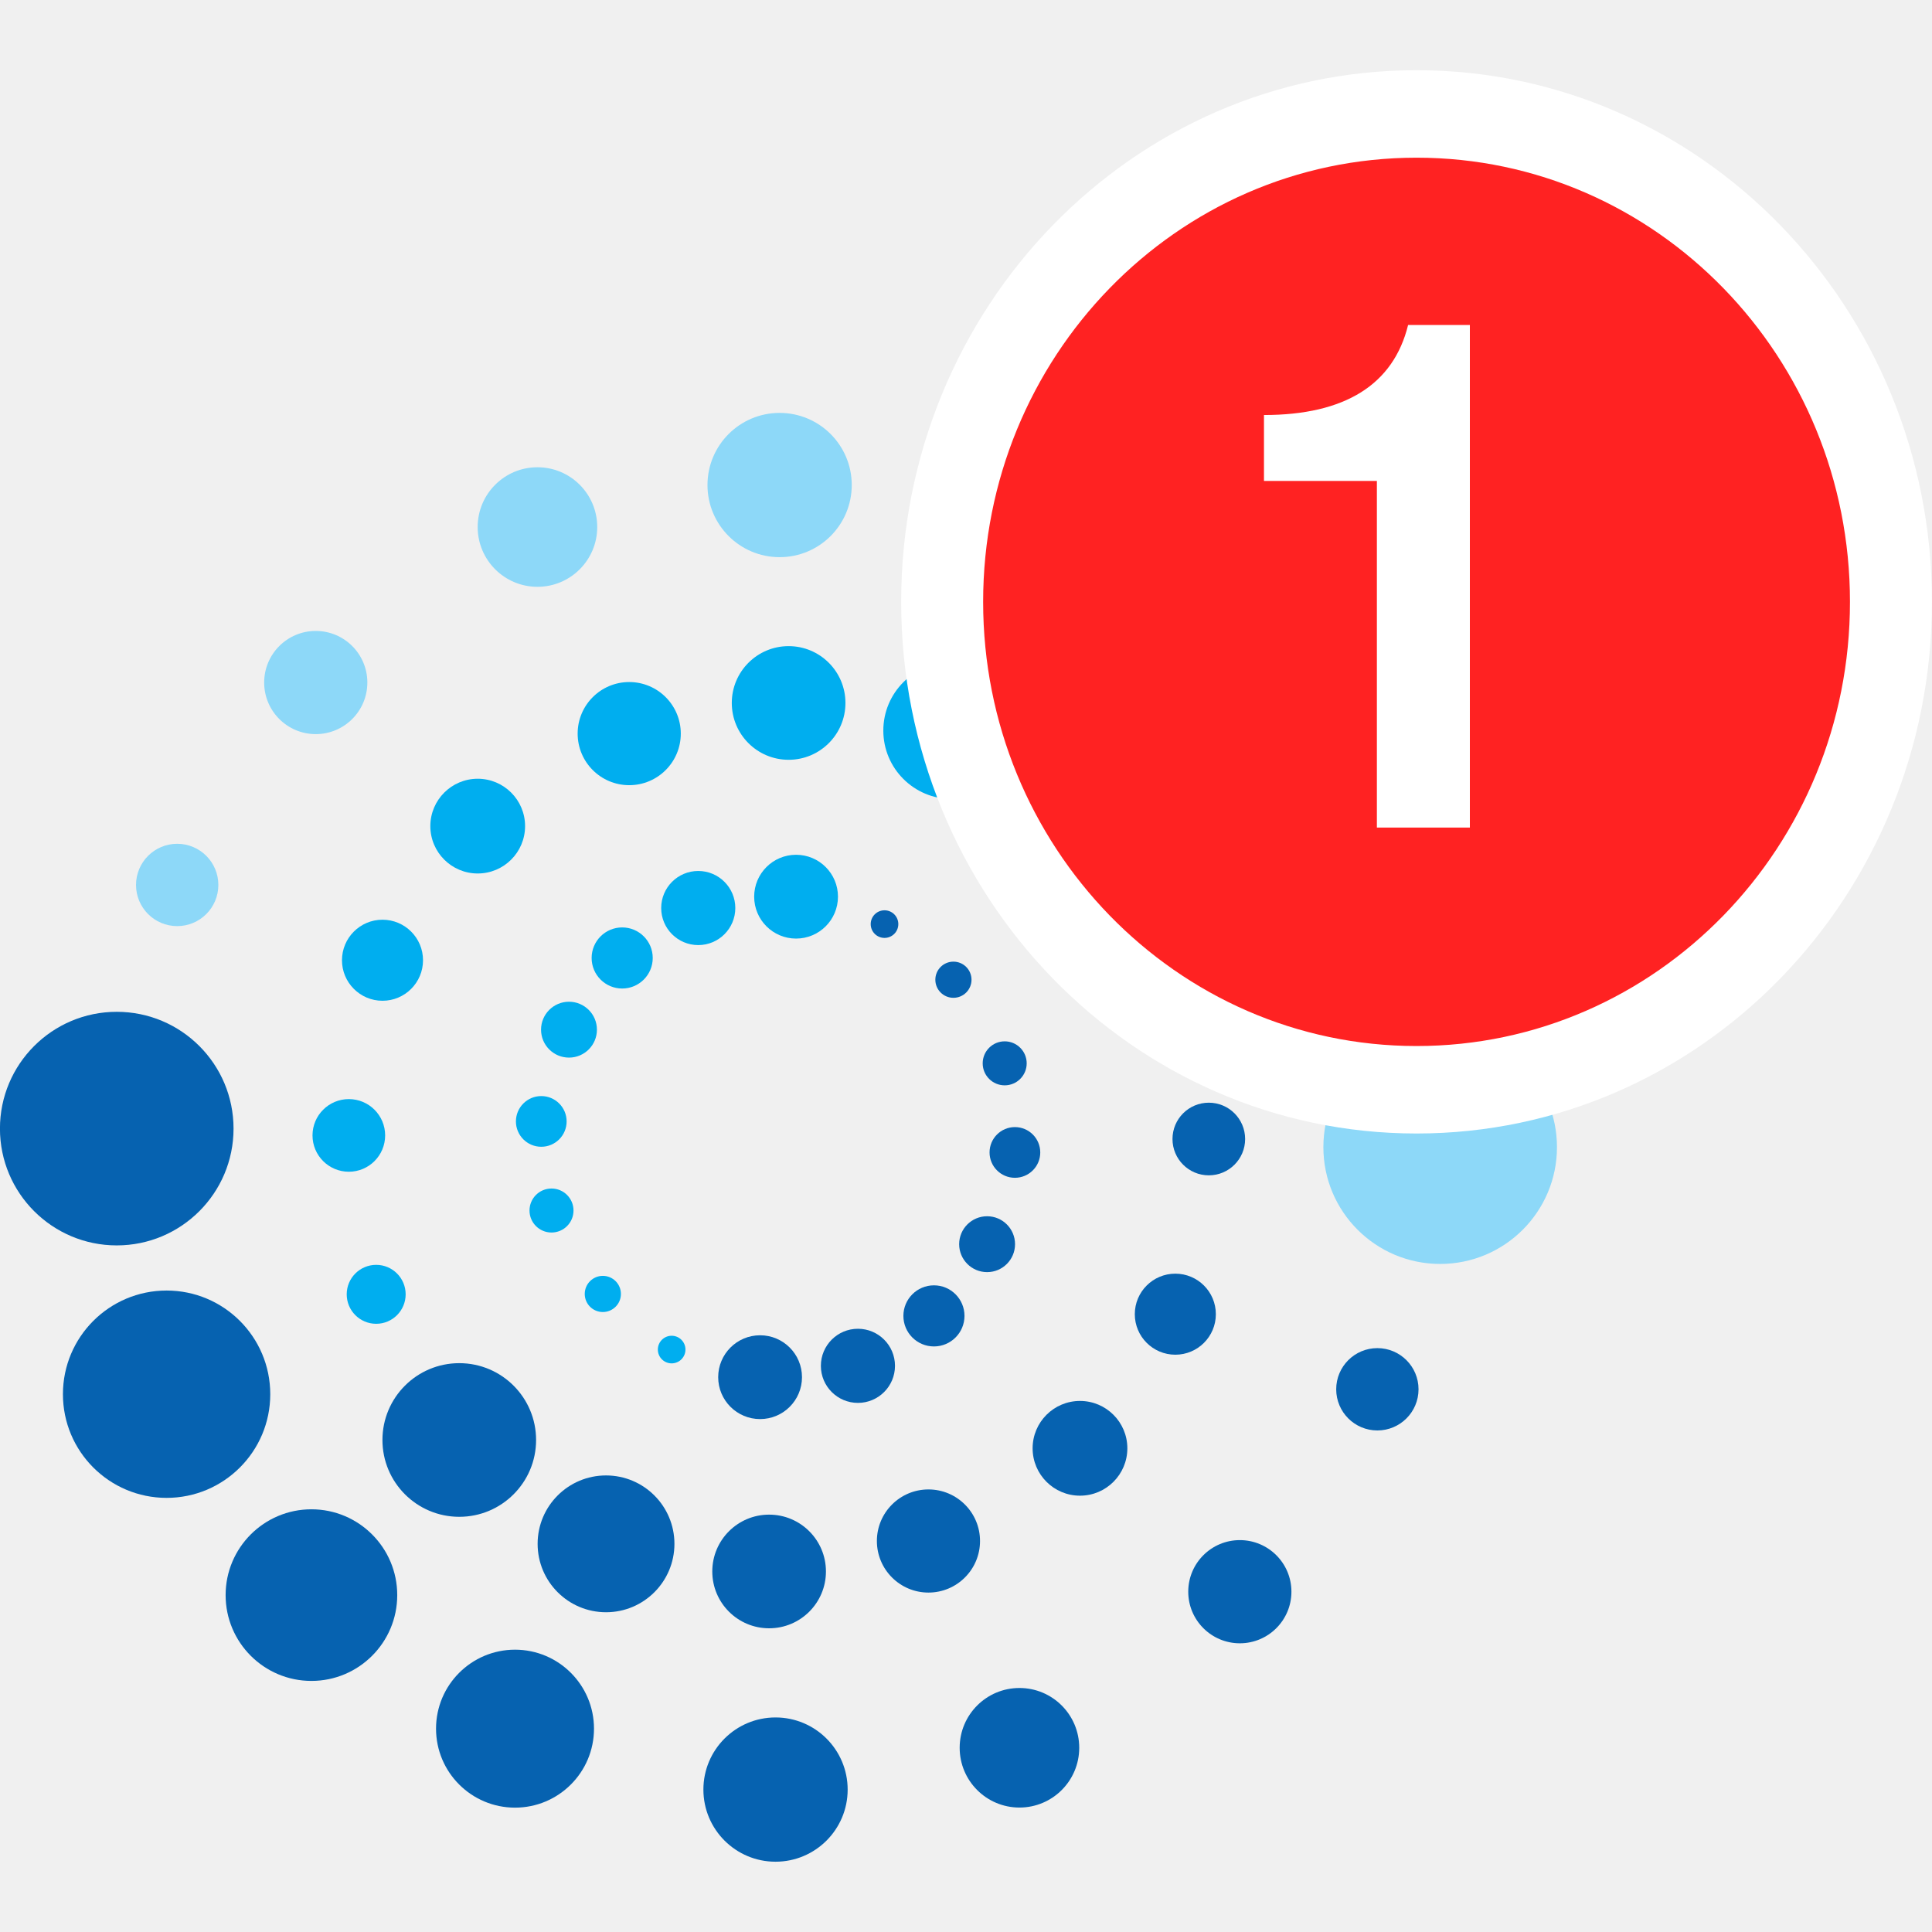
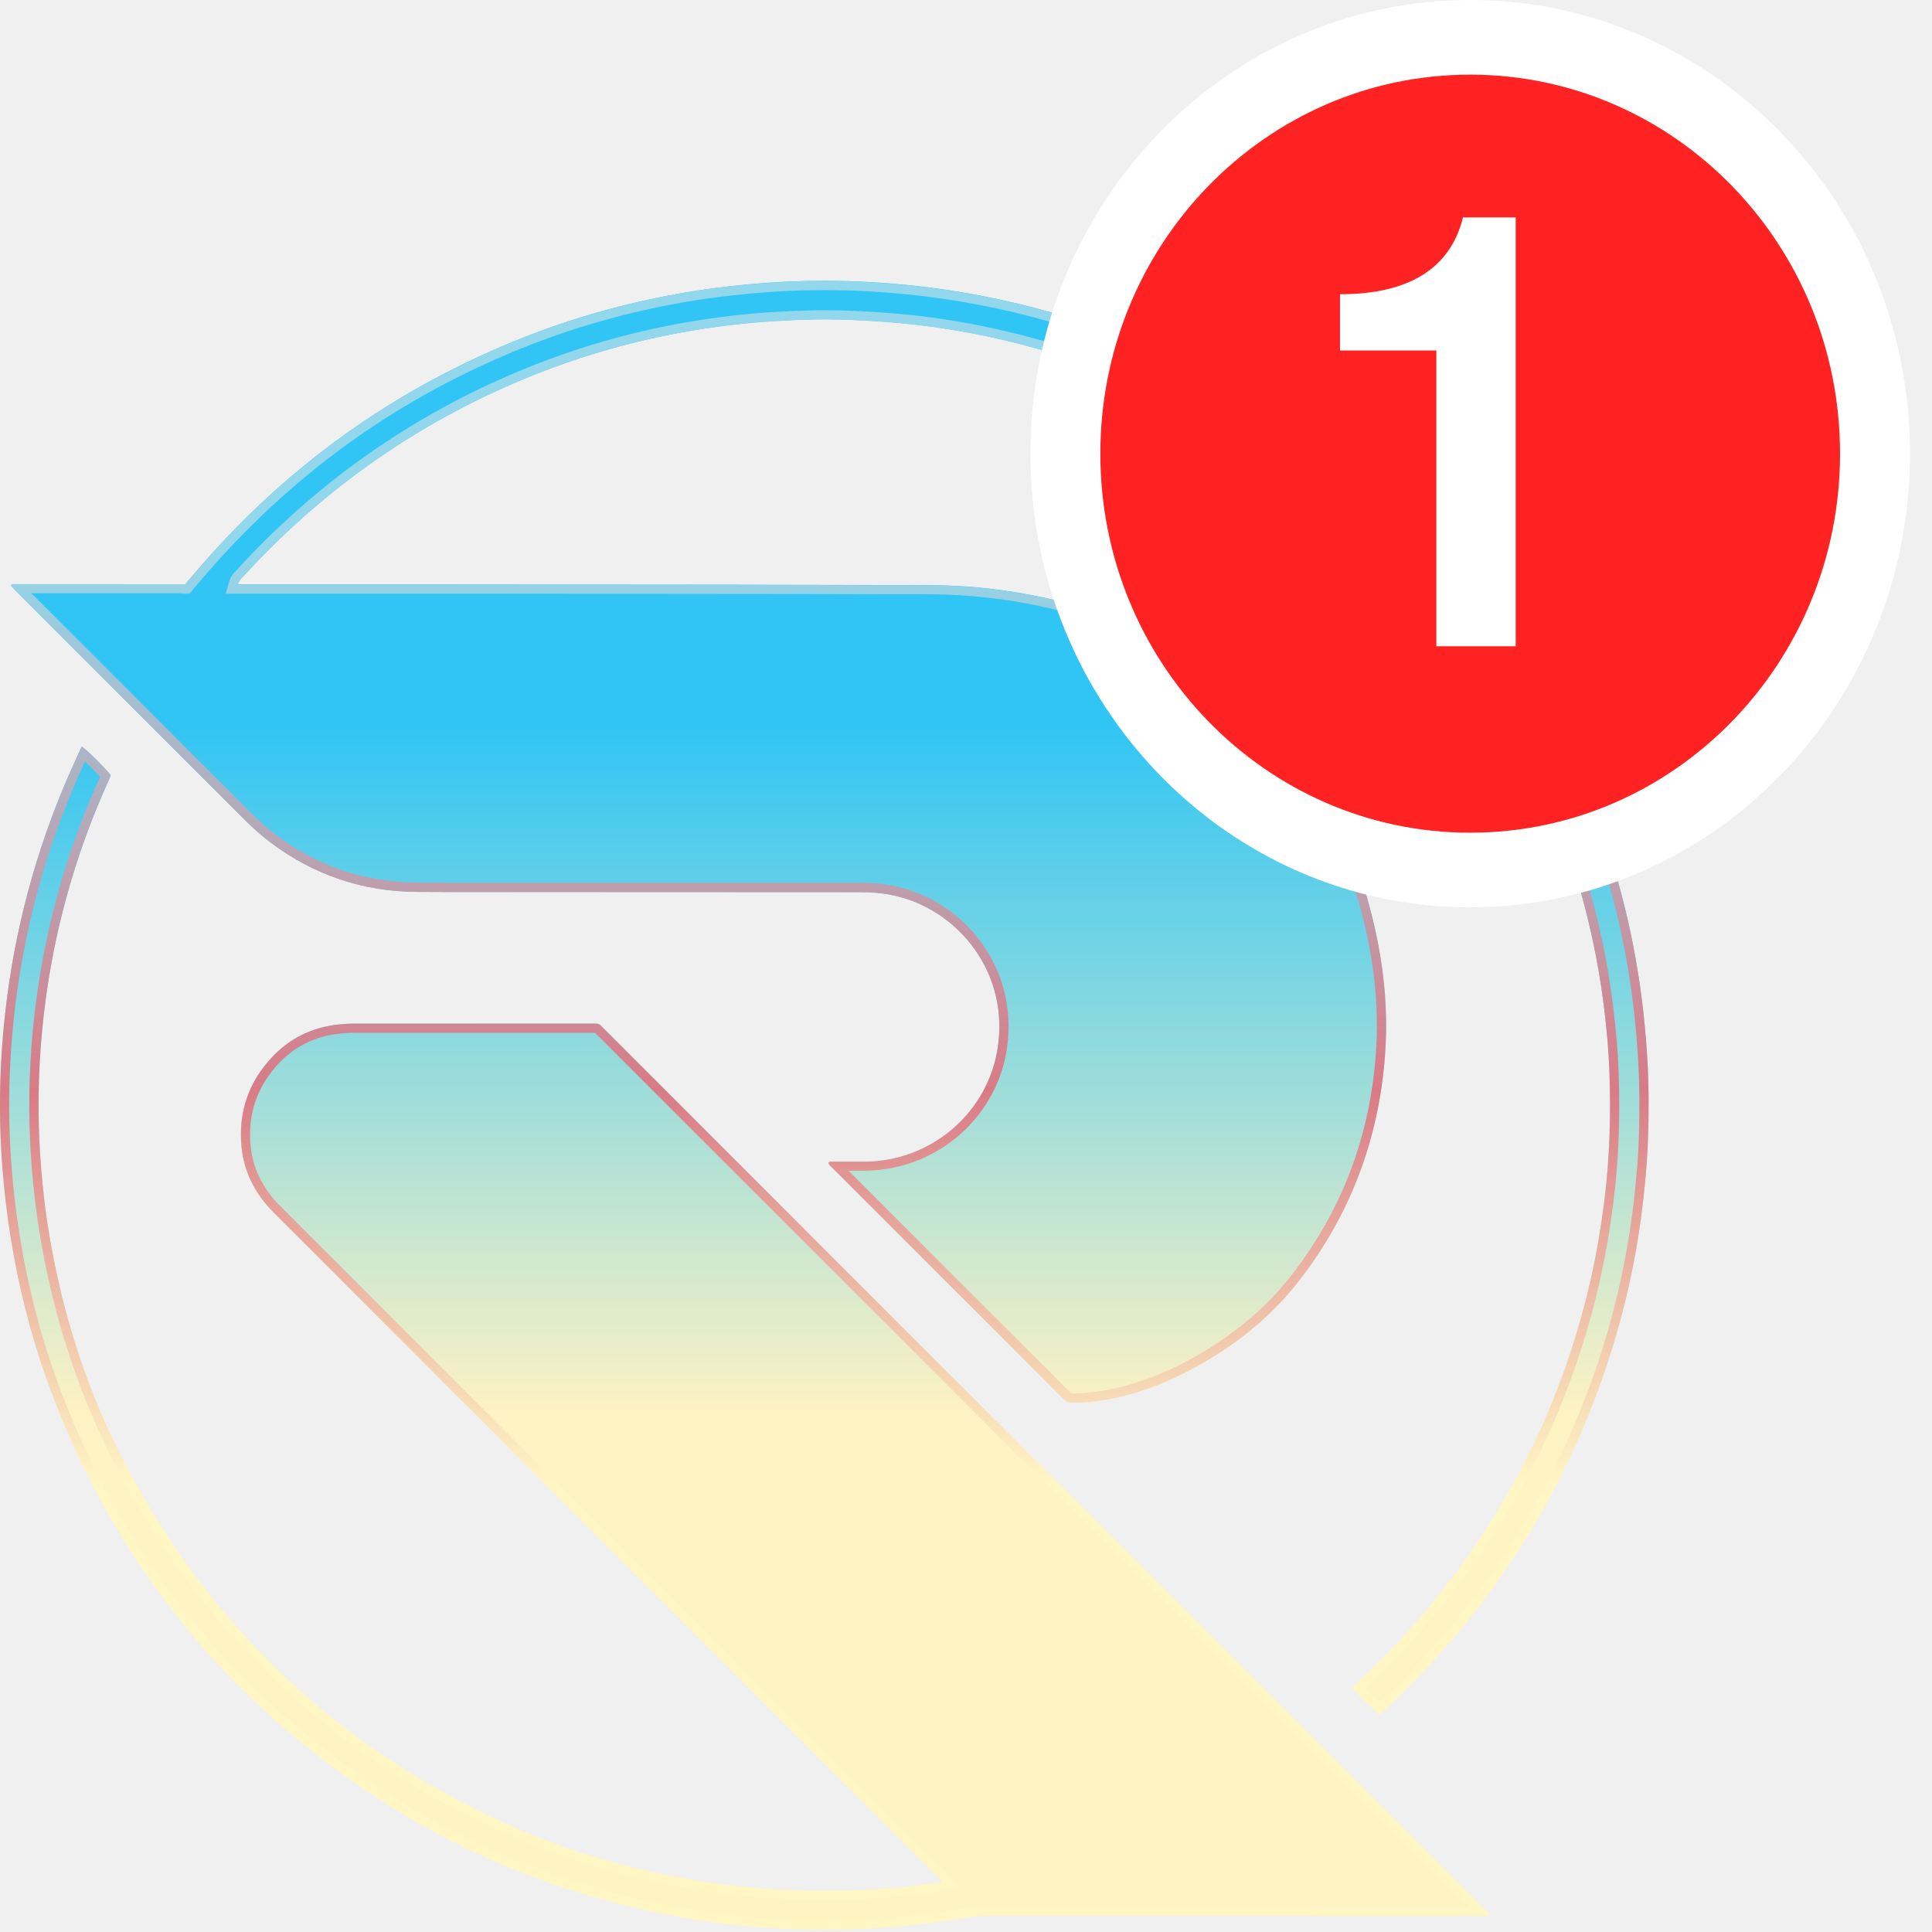
- <svg xmlns="http://www.w3.org/2000/svg" width="128mm" height="128mm" version="1.1" viewBox="0 0 128 128" xml:space="preserve">
-   <defs>
-     <style>.cls-1{fill:#0056C0;}.cls-2{fill:#fff;}</style>
-     <style>.cls-1{fill:#0056C0;}.cls-2{fill:#fff;}</style>
-     <style>.cls-1{fill:#0056C0;}.cls-2{fill:#fff;}</style>
-     <style>.cls-1{fill:#0056C0;}.cls-2{fill:#fff;}</style>
+ <svg xmlns="http://www.w3.org/2000/svg" width="150mm" height="150mm" viewBox="0 0 150 150" version="1.1" id="svg11253">
+   <defs id="defs11250">
+     <linearGradient x1="0" y1="0" x2="1" y2="0" gradientUnits="userSpaceOnUse" gradientTransform="matrix(0,-2503.816,-2503.816,0,2014.4,3266.308)" spreadMethod="pad" id="linearGradient464">
+       <stop style="stop-opacity:1;stop-color:#30c5f4" offset="0" id="stop454" />
+       <stop style="stop-opacity:1;stop-color:#30c5f4" offset="0.266" id="stop456" />
+       <stop style="stop-opacity:1;stop-color:#fff2c3" offset="0.691" id="stop458" />
+       <stop style="stop-opacity:1;stop-color:#fff2c3" offset="0.82" id="stop460" />
+       <stop style="stop-opacity:1;stop-color:#fff2c3" offset="1" id="stop462" />
+     </linearGradient>
+     <linearGradient x1="0" y1="0" x2="1" y2="0" gradientUnits="userSpaceOnUse" gradientTransform="matrix(0,128,-127.9917,0,-208.6557,-344.6128)" spreadMethod="pad" id="linearGradient490">
+       <stop style="stop-opacity:1;stop-color:#92d7eb" offset="0" id="stop480" />
+       <stop style="stop-opacity:1;stop-color:#92d7eb" offset="0.163" id="stop482" />
+       <stop style="stop-opacity:1;stop-color:#d97b86" offset="0.491" id="stop484" />
+       <stop style="stop-opacity:1;stop-color:#fff6c4" offset="0.732" id="stop486" />
+       <stop style="stop-opacity:1;stop-color:#fff6c4" offset="1" id="stop488" />
+     </linearGradient>
  </defs>
-   <g transform="translate(-254 -6.7345)">
-     <rect x="254" y="6.734" width="128" height="128" fill-opacity="0" stroke-linecap="round" stroke-linejoin="round" stroke-width="18.609" style="paint-order:markers stroke fill" />
-     <g transform="matrix(.42408 0 0 .42408 146.28 6.5574)">
-       <g transform="matrix(2.9554 0 0 2.9554 -99.509 -281.23)" stroke-linecap="round" stroke-linejoin="round">
-         <g transform="translate(66.837 20.499)" fill="#0662b0">
-           <circle cx="61.587" cy="148.5" r="5.48" stroke-width="4.438" style="paint-order:markers stroke fill" />
-           <circle cx="69.243" cy="159.12" r="4.536" stroke-width="3.673" style="paint-order:markers stroke fill" />
-           <circle cx="80.005" cy="166.18" r="4.175" stroke-width="3.381" style="paint-order:markers stroke fill" />
-           <circle cx="93.776" cy="169.4" r="3.813" stroke-width="3.088" style="paint-order:markers stroke fill" />
-           <circle cx="106.67" cy="167.19" r="3.16" stroke-width="2.559" style="paint-order:markers stroke fill" />
-           <circle cx="118.32" cy="158.94" r="2.727" stroke-width="2.208" style="paint-order:markers stroke fill" />
-           <circle cx="125.59" cy="148.24" r="2.176" stroke-width="1.762" style="paint-order:markers stroke fill" />
-           <circle cx="58.952" cy="134.46" r="6.174" stroke-width="5" style="paint-order:markers stroke fill" />
-         </g>
-         <g transform="translate(66.837 20.499)" fill="#0662b0">
-           <circle cx="106.43" cy="135.72" r="1.34" stroke-width="1.085" style="paint-order:markers stroke fill" />
-           <circle cx="92.96" cy="147.6" r="2.215" stroke-width="1.793" style="paint-order:markers stroke fill" />
-           <circle cx="98.132" cy="147" r="1.959" stroke-width="1.586" style="paint-order:markers stroke fill" />
-           <circle cx="102.15" cy="144.36" r="1.615" stroke-width="1.308" style="paint-order:markers stroke fill" />
-           <circle cx="104.96" cy="140.57" r="1.477" stroke-width="1.196" style="paint-order:markers stroke fill" />
-           <circle cx="105.89" cy="131.01" r="1.163" stroke-width=".941" style="paint-order:markers stroke fill" />
-           <circle cx="103.18" cy="126.59" r=".956" stroke-width=".774" style="paint-order:markers stroke fill" />
-           <circle cx="99.537" cy="123.65" r=".73" stroke-width=".591" style="paint-order:markers stroke fill" />
-         </g>
-         <g transform="translate(66.837 20.499)" fill="#00aeef">
-           <circle transform="scale(-1)" cx="-94.862" cy="-122.2" r="2.215" stroke-width="1.793" style="paint-order:markers stroke fill" />
-           <circle transform="scale(-1)" cx="-89.691" cy="-122.8" r="1.959" stroke-width="1.586" style="paint-order:markers stroke fill" />
-           <circle transform="scale(-1)" cx="-85.67" cy="-125.44" r="1.615" stroke-width="1.308" style="paint-order:markers stroke fill" />
-           <circle transform="scale(-1)" cx="-82.858" cy="-129.23" r="1.477" stroke-width="1.196" style="paint-order:markers stroke fill" />
-           <circle transform="scale(-1)" cx="-81.393" cy="-134.08" r="1.34" stroke-width="1.085" style="paint-order:markers stroke fill" />
-           <circle transform="scale(-1)" cx="-81.934" cy="-138.79" r="1.163" stroke-width=".941" style="paint-order:markers stroke fill" />
-           <circle transform="scale(-1)" cx="-84.647" cy="-143.2" r=".956" stroke-width=".774" style="paint-order:markers stroke fill" />
-           <circle transform="scale(-1)" cx="-88.285" cy="-146.14" r=".73" stroke-width=".591" style="paint-order:markers stroke fill" />
-         </g>
-         <g transform="translate(66.837 20.499)" fill="#0662b0">
-           <circle cx="77.058" cy="150.92" r="4.061" stroke-width="3.288" style="paint-order:markers stroke fill" />
-           <circle cx="84.816" cy="156.41" r="3.616" stroke-width="2.928" style="paint-order:markers stroke fill" />
-           <circle cx="93.437" cy="157.87" r="3.004" stroke-width="2.433" style="paint-order:markers stroke fill" />
-           <circle cx="101.86" cy="156.26" r="2.726" stroke-width="2.208" style="paint-order:markers stroke fill" />
-           <circle cx="109.87" cy="151.36" r="2.504" stroke-width="2.027" style="paint-order:markers stroke fill" />
-           <circle cx="114.91" cy="144.27" r="2.142" stroke-width="1.735" style="paint-order:markers stroke fill" />
-           <circle cx="116.68" cy="135.01" r="1.92" stroke-width="1.555" style="paint-order:markers stroke fill" />
-           <circle cx="115.24" cy="126.61" r="1.558" stroke-width="1.262" style="paint-order:markers stroke fill" />
-         </g>
-         <g transform="translate(66.837 20.499)" fill="#00aeef">
-           <circle transform="scale(-1)" cx="-110.85" cy="-118.92" r="4.061" stroke-width="3.288" style="paint-order:markers stroke fill" />
-           <circle transform="scale(-1)" cx="-103.09" cy="-113.42" r="3.616" stroke-width="2.928" style="paint-order:markers stroke fill" />
-           <circle transform="scale(-1)" cx="-94.468" cy="-111.96" r="3.004" stroke-width="2.433" style="paint-order:markers stroke fill" />
-           <circle transform="scale(-1)" cx="-86.042" cy="-113.58" r="2.726" stroke-width="2.208" style="paint-order:markers stroke fill" />
-           <circle transform="scale(-1)" cx="-78.033" cy="-118.47" r="2.504" stroke-width="2.027" style="paint-order:markers stroke fill" />
-           <circle transform="scale(-1)" cx="-73" cy="-125.56" r="2.142" stroke-width="1.735" style="paint-order:markers stroke fill" />
-           <circle transform="scale(-1)" cx="-71.22" cy="-134.82" r="1.92" stroke-width="1.555" style="paint-order:markers stroke fill" />
-           <circle transform="scale(-1)" cx="-72.666" cy="-143.22" r="1.558" stroke-width="1.262" style="paint-order:markers stroke fill" />
-         </g>
-         <g transform="translate(66.837 20.499)" fill="#8dd8f8">
-           <circle cx="126.31" cy="121.25" r="5.48" stroke-width="4.438" style="paint-order:markers stroke fill" />
-           <circle cx="118.61" cy="110.75" r="4.536" stroke-width="3.673" style="paint-order:markers stroke fill" />
-           <circle cx="107.76" cy="103.64" r="4.175" stroke-width="3.381" style="paint-order:markers stroke fill" />
-           <circle cx="93.992" cy="100.44" r="3.813" stroke-width="3.088" style="paint-order:markers stroke fill" />
-           <circle cx="81.191" cy="102.66" r="3.16" stroke-width="2.559" style="paint-order:markers stroke fill" />
-           <circle cx="69.472" cy="110.88" r="2.727" stroke-width="2.208" style="paint-order:markers stroke fill" />
-           <circle cx="62.147" cy="121.58" r="2.176" stroke-width="1.762" style="paint-order:markers stroke fill" />
-           <circle cx="128.91" cy="135.44" r="6.174" stroke-width="5" style="paint-order:markers stroke fill" />
-         </g>
+   <g id="layer1" transform="translate(272.6547,366.4129)">
+     <g id="g450" style="display:inline" transform="matrix(0.05111865,0,0,-0.05112196,-311.6291,-177.6328)">
+       <g id="g452">
+         <path d="m 1900.276,3261.03 c -35.93,-3.365 -71.68,-7.91 -107.172,-14.276 v 0 c -79.142,-14.197 -156.313,-35.582 -231.223,-64.893 v 0 c -200.893,-78.605 -370.396,-200.906 -509.145,-365.978 v 0 c -2.828,-3.365 -5.71,-6.686 -8.925,-10.447 v 0 c -4.404,0 -8.791,0 -13.18,0 v 0 c -46.751,0.029 -93.503,0.06 -140.254,0.091 v 0 c -34.236,0.022 -68.471,0.066 -102.706,0.033 v 0 c -0.492,-10e-4 -0.992,0.021 -1.501,0.042 v 0 c -2.32,0.096 -4.812,0.192 -7.444,-1.769 v 0 c 2.885,-3.117 5.243,-5.842 7.785,-8.384 v 0 c 116.344,-116.366 232.704,-232.716 349.062,-349.069 v 0 c 11.991,-11.991 24.674,-23.198 38.244,-33.372 v 0 c 65.454,-49.078 139.196,-74.023 220.907,-74.706 v 0 c 44.731,-0.375 89.466,-0.314 134.201,-0.253 v 0 c 19.688,0.027 39.375,0.055 59.063,0.044 v 0 c 160.869,-0.082 321.738,-0.189 482.608,-0.202 v 0 c 15.145,0 30.111,-1.209 44.982,-4.108 v 0 c 101.857,-19.85 182.806,-119.833 161.198,-238.327 v 0 c -17.516,-96.065 -102.492,-166.274 -200.406,-166.837 v 0 c -8.976,-0.052 -17.953,-0.039 -26.929,-0.025 v 0 c -7.59,0.012 -15.179,0.024 -22.767,0 v 0 c -0.376,-10e-4 -0.765,0.023 -1.158,0.048 v 0 c -1.743,0.108 -3.599,0.217 -5.071,-1.942 v 0 c 1.683,-4.014 5.351,-6.6 8.377,-9.628 v 0 c 115.019,-115.088 230.073,-230.142 345.123,-345.199 v 0 c 1.04,-1.042 2.18,-2.004 3.099,-3.144 v 0 c 3.743,-4.635 8.378,-6.214 14.453,-6.175 v 0 c 22.932,0.144 45.503,2.943 67.833,7.936 v 0 c 41.238,9.221 80.001,24.933 117.013,45.091 v 0 c 61.481,33.486 115.445,76.147 158.637,131.623 v 0 c 78.434,100.74 121.42,215.233 130.974,342.263 v 0 c 3.738,49.7 1.344,99.347 -6.657,148.598 v 0 c -10.014,61.649 -27.169,121.266 -52.326,178.48 v 0 c -54.738,124.486 -139.749,222.346 -257.482,291.016 v 0 c -94.494,55.114 -197.284,83.556 -305.689,93.389 v 0 c -28.993,2.63 -58.061,3.159 -87.146,3.224 v 0 c -95.343,0.211 -190.686,0.461 -286.03,0.559 v 0 c -244.433,0.253 -488.867,0.431 -733.3,0.638 v 0 c -4.02,0 -8.039,0 -13.528,0 v 0 c 1.79,6.397 5.408,9.117 8.273,12.252 v 0 c 115.916,126.799 252.519,224.723 410.223,292.929 v 0 c 107.426,46.461 219.387,76.134 335.74,89.327 v 0 c 39.91,4.524 79.926,6.901 120.039,7.801 v 0 c 34.613,0.777 69.166,-0.969 103.707,-3.288 v 0 c 35.28,-2.368 70.354,-6.468 105.22,-12.15 v 0 c 72.056,-11.744 142.455,-29.983 211.217,-54.619 v 0 c 318.161,-113.987 576.652,-362.53 703.034,-676.147 v 0 c 39.126,-97.091 65.167,-197.531 77.753,-301.488 v 0 c 3.807,-31.446 6.691,-62.966 7.844,-94.583 v 0 c 2.404,-65.93 0.451,-131.718 -7.868,-197.266 v 0 c -4.914,-38.715 -11.334,-77.131 -19.871,-115.209 v 0 c -36.167,-161.326 -103.233,-308.631 -200.599,-442.17 v 0 c -46.119,-63.254 -97.994,-121.398 -155.679,-174.345 v 0 c -2.316,-2.125 -5.482,-3.759 -5.906,-7.297 v 0 c 10.498,-12.154 33.638,-34.78 40.874,-39.827 v 0 c 2.601,2.228 5.48,4.45 8.079,6.958 v 0 c 13.245,12.78 26.685,25.37 39.575,38.498 v 0 c 150.248,153.035 255.2,332.54 314.077,538.813 v 0 c 18.206,63.783 30.841,128.71 38.451,194.64 v 0 c 3.971,34.396 6.828,68.874 7.771,103.447 v 0 c 1.004,36.786 0.971,73.587 -1.159,110.388 v 0 c -2.469,42.655 -6.799,85.062 -13.327,127.279 v 0 c -9.35,60.46 -23.087,119.895 -41.451,178.231 v 0 c -62.66,199.051 -168.245,372.048 -316.773,518.532 v 0 c -218.677,215.669 -503.866,341.194 -808.544,358.248 v 0 c -23.516,1.316 -47.035,1.983 -70.553,1.983 v 0 c -37.907,0 -75.808,-1.734 -113.667,-5.278 M 876.465,2536.88 C 823.531,2421.317 788.819,2300.565 772.723,2174.431 v 0 c -5.457,-42.764 -8.757,-85.673 -9.898,-128.721 v 0 c -1.336,-50.444 0.582,-100.809 5.436,-151.072 v 0 c 3.61,-37.381 8.789,-74.505 15.614,-111.428 v 0 c 13.341,-72.169 32.746,-142.668 59.064,-211.154 v 0 c 97.018,-252.457 258.278,-453.761 483.295,-603.604 v 0 c 125.629,-83.658 262.569,-141.541 409.792,-175.012 v 0 c 42.001,-9.549 84.375,-16.811 127.135,-22.04 v 0 c 31.439,-3.844 62.964,-6.792 94.578,-7.836 v 0 c 55.195,-1.823 110.385,-1.711 165.484,3.43 v 0 c 34.454,3.214 68.764,7.275 102.855,13.194 v 0 c 10.508,1.825 21.011,3.081 31.778,3.075 v 0 c 250.682,-0.148 501.363,-0.115 752.045,-0.113 v 0 c 3.313,0 6.629,-0.063 9.937,0.073 v 0 c 0.201,0.008 0.412,0.004 0.626,0 v 0 c 1.211,-0.02 2.568,-0.04 3.36,2.07 v 0 c -1.61,4.235 -5.686,6.948 -8.955,10.218 v 0 c -444.025,444.088 -888.084,888.145 -1332.142,1332.203 v 0 c -2.081,2.081 -4.317,4.032 -6.226,6.262 v 0 c -2.888,3.374 -6.435,4.688 -10.777,4.288 v 0 c -1.46,-0.133 -2.944,-0.014 -4.416,-0.014 v 0 c -22.998,0 -45.996,0 -68.994,0 v 0 c -97.741,0 -195.483,0.01 -293.224,-0.076 v 0 c -8.435,-0.01 -16.917,-0.639 -25.297,-1.648 v 0 c -37.943,-4.57 -70.508,-20.523 -96.914,-48.061 v 0 c -37.087,-38.68 -52.843,-85.266 -47.458,-138.4 v 0 c 3.637,-35.892 19.008,-66.963 43.569,-93.399 v 0 c 5.008,-5.39 10.283,-10.535 15.488,-15.742 v 0 c 330.566,-330.574 661.137,-661.145 991.707,-991.716 v 0 c 2.863,-2.863 5.763,-5.692 8.558,-8.62 v 0 c 1.228,-1.286 2.238,-2.781 4.483,-5.615 v 0 c -3.447,-0.936 -5.104,-1.57 -6.818,-1.823 v 0 c -35.698,-5.27 -71.585,-8.974 -107.605,-10.642 v 0 c -65.158,-3.016 -130.235,-1.884 -195.146,5.526 v 0 c -34.014,3.883 -67.81,8.932 -101.407,15.494 v 0 c -85.922,16.783 -169.094,42.512 -248.901,78.4 v 0 c -252.174,113.399 -443.834,292.121 -574.608,535.688 v 0 c -52.169,97.168 -88.923,200.17 -111.655,308.145 v 0 c -8.95,42.517 -15.634,85.353 -19.958,128.595 v 0 c -3.006,30.051 -4.996,60.154 -5.734,90.322 v 0 c -1.552,63.396 1.888,126.533 10.368,189.406 v 0 c 5.265,39.041 12.329,77.728 21.397,116.053 v 0 c 17.669,74.677 42.319,146.969 74.107,216.823 v 0 c 1.331,2.926 2.309,6.011 3.305,8.635 v 0 c -11.712,14.155 -36.832,38.858 -44.082,43.229 v 0 c -3.359,-7.357 -6.684,-14.654 -10.024,-21.945" style="display:inline;fill:url(#linearGradient464);stroke:none" id="path466" />
      </g>
-       <g transform="matrix(.38915 0 0 .41528 165.14 13.028)">
-         <ellipse cx="797.05" cy="196.05" rx="190.45" ry="183.55" fill="#f22" stroke="#fff" stroke-linecap="round" stroke-linejoin="round" stroke-miterlimit="4.2" stroke-width="32.908" style="paint-order:markers fill stroke" />
-         <text x="717.656" y="280.964" fill="#000000" font-family="Helvetica" font-size="266.67px" font-weight="bold" letter-spacing="0px" word-spacing="0px" style="font-feature-settings:normal;font-variant-caps:normal;font-variant-ligatures:normal;font-variant-numeric:normal;line-height:1.25" xml:space="preserve">
-           <tspan x="717.656" y="280.964" fill="#ffffff" font-family="Helvetica" font-size="266.67px" font-weight="bold" style="font-feature-settings:normal;font-variant-caps:normal;font-variant-ligatures:normal;font-variant-numeric:normal">1</tspan>
+     </g>
+     <path d="m -214.49,-344.343 c -1.837,0.172 -3.664,0.405 -5.478,0.73 v 0 c -4.046,0.726 -7.99,1.819 -11.82,3.318 v 0 c -10.269,4.018 -18.934,10.27 -26.027,18.709 v 0 c -0.145,0.172 -0.292,0.342 -0.456,0.534 v 0 c -0.143,0 -0.286,0 -0.429,0 v 0 c -0.082,0 -0.163,0 -0.245,0 v 0 c -2.39,0 -4.78,0 -7.17,0 v 0 c -1.303,0 -2.607,0 -3.91,0 v 0 c -0.447,0 -0.893,0 -1.34,0 v 0 h -8.7e-4 c -0.05,0 -0.101,0 -0.154,0 v 0 c -0.096,0 -0.197,0.01 -0.302,0.09 v 0 c 0.147,0.16 0.268,0.299 0.398,0.429 v 0 c 5.947,5.949 11.896,11.897 17.844,17.845 v 0 c 0.613,0.613 1.261,1.186 1.955,1.706 v 0 c 3.346,2.509 7.116,3.784 11.292,3.819 v 0 c 1.429,0.01 2.858,0.01 4.287,0.01 v 0 c 1.715,0 3.431,0 5.146,0 v 0 c 0.149,0 0.298,0 0.446,0 v 0 c 8.223,0 16.447,0.01 24.67,0.01 v 0 c 0.774,0 1.539,0.06 2.299,0.21 v 0 c 5.207,1.014 9.345,6.126 8.24,12.183 v 0 c -0.895,4.911 -5.239,8.5 -10.245,8.529 v 0 c -0.249,0 -0.497,0 -0.746,0 v 0 c -0.419,0 -0.839,0 -1.258,0 v 0 c -0.179,0 -0.358,0 -0.536,0 v 0 h -0.001 c -0.037,0 -0.077,0 -0.117,0 v 0 c -0.071,0 -0.141,0.02 -0.2,0.102 v 0 c 0.086,0.205 0.274,0.337 0.428,0.492 v 0 c 5.88,5.884 11.761,11.765 17.642,17.647 v 0 c 0.053,0.05 0.111,0.103 0.158,0.161 v 0 c 0.189,0.234 0.423,0.316 0.728,0.316 v 0 c 0.004,0 0.007,0 0.011,0 v 0 c 1.172,0 2.326,-0.151 3.468,-0.406 v 0 c 2.108,-0.471 4.09,-1.274 5.982,-2.305 v 0 c 3.143,-1.712 5.901,-3.893 8.109,-6.729 v 0 c 4.009,-5.15 6.207,-11.003 6.695,-17.497 v 0 c 0.191,-2.541 0.069,-5.079 -0.34,-7.597 v 0 c -0.512,-3.151 -1.389,-6.199 -2.675,-9.124 v 0 c -2.798,-6.364 -7.144,-11.367 -13.162,-14.877 v 0 c -4.83,-2.818 -10.085,-4.272 -15.626,-4.774 v 0 c -1.482,-0.135 -2.968,-0.162 -4.455,-0.165 v 0 c -4.874,-0.01 -9.748,-0.02 -14.621,-0.03 v 0 c -12.495,-0.01 -24.99,-0.02 -37.485,-0.03 v 0 c -0.073,0 -0.147,0 -0.224,0 v 0 c -0.138,0 -0.288,0 -0.468,0 v 0 c 0.091,-0.327 0.276,-0.466 0.423,-0.627 v 0 c 5.925,-6.482 12.908,-11.488 20.97,-14.975 v 0 c 5.491,-2.375 11.215,-3.892 17.163,-4.566 v 0 c 2.04,-0.232 4.086,-0.353 6.136,-0.399 v 0 c 0.291,0 0.582,-0.01 0.872,-0.01 v 0 c 1.478,0 2.954,0.08 4.429,0.178 v 0 c 1.803,0.121 3.596,0.33 5.379,0.621 v 0 c 3.683,0.6 7.282,1.532 10.797,2.792 v 0 c 16.264,5.827 29.478,18.533 35.938,34.566 v 0 c 2,4.963 3.331,10.098 3.975,15.412 v 0 c 0.195,1.608 0.342,3.219 0.401,4.836 v 0 c 0.123,3.37 0.023,6.733 -0.402,10.084 v 0 c -0.251,1.98 -0.579,3.943 -1.016,5.89 v 0 c -1.849,8.247 -5.277,15.778 -10.254,22.605 v 0 c -2.358,3.233 -5.009,6.206 -7.958,8.912 v 0 c -0.118,0.109 -0.28,0.193 -0.302,0.373 v 0 c 0.537,0.622 1.719,1.778 2.089,2.036 v 0 c 0.133,-0.113 0.28,-0.227 0.413,-0.355 v 0 c 0.677,-0.654 1.364,-1.297 2.023,-1.968 v 0 c 7.68,-7.824 13.045,-17 16.055,-27.545 v 0 c 0.931,-3.261 1.577,-6.58 1.966,-9.951 v 0 c 0.203,-1.758 0.349,-3.521 0.397,-5.288 v 0 c 0.051,-1.881 0.05,-3.762 -0.059,-5.644 v 0 c -0.126,-2.18 -0.348,-4.348 -0.681,-6.506 v 0 c -0.478,-3.091 -1.18,-6.13 -2.119,-9.112 v 0 c -3.203,-10.176 -8.601,-19.02 -16.193,-26.508 v 0 c -11.178,-11.026 -25.757,-17.443 -41.332,-18.315 v 0 c -1.202,-0.07 -2.404,-0.101 -3.607,-0.101 v 0 c -1.938,0 -3.875,0.09 -5.81,0.27 m -43.996,24.007 h 0.215 0.33 l 0.214,-0.251 c 0.053,-0.06 0.105,-0.122 0.155,-0.18 v 0 c 0.106,-0.123 0.206,-0.24 0.305,-0.359 v 0 c 3.498,-4.161 7.432,-7.826 11.692,-10.892 v 0 c 4.275,-3.076 9.001,-5.637 14.047,-7.611 v 0 c 3.705,-1.45 7.637,-2.553 11.685,-3.28 v 0 c 1.681,-0.301 3.454,-0.537 5.419,-0.721 v 0 c 1.89,-0.177 3.823,-0.267 5.744,-0.267 v 0 c 1.178,0 2.378,0.03 3.567,0.1 v 0 c 7.678,0.43 15.102,2.21 22.065,5.29 v 0 c 6.986,3.09 13.313,7.403 18.804,12.819 v 0 c 3.736,3.685 6.977,7.759 9.634,12.11 v 0 c 2.655,4.348 4.801,9.093 6.379,14.104 v 0 c 0.915,2.907 1.62,5.938 2.094,9.006 v 0 c 0.32,2.067 0.546,4.233 0.674,6.439 v 0 c 0.096,1.664 0.115,3.49 0.058,5.582 v 0 c -0.044,1.606 -0.172,3.316 -0.393,5.226 v 0 c -0.39,3.375 -1.043,6.684 -1.943,9.836 v 0 c -1.48,5.184 -3.568,10.106 -6.206,14.629 v 0 c -2.632,4.512 -5.886,8.755 -9.672,12.611 v 0 c -0.48,0.489 -0.986,0.974 -1.477,1.444 v 0 c -0.152,0.145 -0.305,0.291 -0.457,0.438 v 0 c -0.325,-0.299 -0.758,-0.723 -1.119,-1.101 v 0 c 2.895,-2.679 5.544,-5.657 7.876,-8.856 v 0 c 2.51,-3.442 4.654,-7.108 6.374,-10.895 v 0 c 1.725,-3.8 3.071,-7.829 4.001,-11.974 v 0 c 0.421,-1.878 0.757,-3.826 1.027,-5.956 v 0 c 0.407,-3.211 0.541,-6.547 0.407,-10.201 v 0 c -0.054,-1.487 -0.187,-3.088 -0.406,-4.895 v 0 c -0.645,-5.326 -1.998,-10.573 -4.021,-15.595 v 0 c -1.617,-4.012 -3.678,-7.874 -6.125,-11.479 v 0 c -2.418,-3.562 -5.222,-6.885 -8.335,-9.879 v 0 c -3.112,-2.993 -6.542,-5.666 -10.195,-7.943 v 0 c -3.697,-2.304 -7.635,-4.212 -11.705,-5.671 v 0 c -3.548,-1.271 -7.223,-2.222 -10.923,-2.825 v 0 c -1.822,-0.297 -3.655,-0.508 -5.446,-0.628 v 0 c -1.32,-0.09 -2.885,-0.18 -4.477,-0.18 v 0 c -0.301,0 -0.6,0 -0.888,0.01 v 0 c -2.218,0.05 -4.247,0.182 -6.201,0.403 v 0 c -3,0.341 -5.979,0.901 -8.856,1.665 v 0 c -2.886,0.768 -5.75,1.762 -8.51,2.956 v 0 c -4.05,1.752 -7.891,3.918 -11.418,6.439 v 0 c -3.511,2.51 -6.807,5.441 -9.796,8.71 v 0 c -0.018,0.02 -0.04,0.04 -0.063,0.07 v 0 c -0.158,0.161 -0.396,0.404 -0.521,0.851 v 0 l -0.254,0.908 h 0.944 0.265 0.203 0.223 c 3.526,0 7.053,0 10.579,0 v 0 c 8.818,0 17.937,0.01 26.906,0.02 v 0 c 3.906,0 7.878,0.01 11.718,0.02 v 0 h 2.902 c 1.388,0 2.881,0.03 4.392,0.162 v 0 c 2.801,0.254 5.472,0.756 7.94,1.492 v 0 c 2.615,0.78 5.102,1.853 7.391,3.188 v 0 c 2.908,1.696 5.469,3.79 7.612,6.223 v 0 c 2.114,2.401 3.883,5.201 5.255,8.324 v 0 c 1.231,2.799 2.114,5.811 2.624,8.951 v 0 c 0.404,2.49 0.516,4.989 0.333,7.428 v 0 c -0.239,3.18 -0.906,6.225 -1.982,9.051 v 0 c -1.087,2.855 -2.623,5.566 -4.564,8.06 v 0 c -1.038,1.333 -2.246,2.568 -3.593,3.672 v 0 c -1.276,1.046 -2.72,2.011 -4.294,2.868 v 0 c -1.969,1.072 -3.864,1.803 -5.795,2.235 v 0 c -1.122,0.251 -2.238,0.382 -3.315,0.389 v 0 h -0.007 c -0.131,0 -0.145,-0.02 -0.171,-0.05 v 0 c -0.062,-0.08 -0.126,-0.137 -0.172,-0.181 v 0 c -0.012,-0.01 -0.025,-0.02 -0.037,-0.04 v 0 l -2.176,-2.177 c -4.862,-4.863 -9.883,-9.884 -14.834,-14.838 v 0 c 0.182,0 0.364,0 0.547,0 v 0 c 0.286,0 0.525,0 0.75,0 v 0 c 2.59,-0.02 5.117,-0.938 7.117,-2.599 v 0 c 2.006,-1.666 3.365,-3.981 3.828,-6.517 v 0 c 0.554,-3.036 -0.113,-6.065 -1.876,-8.528 v 0 c -0.825,-1.153 -1.848,-2.131 -3.039,-2.905 v 0 c -1.202,-0.781 -2.511,-1.313 -3.892,-1.582 v 0 c -0.77,-0.15 -1.567,-0.223 -2.436,-0.223 v 0 c -6.544,0 -13.197,0 -19.631,0 v 0 h -5.039 -0.446 c -0.858,0 -1.73,0 -2.574,0 v 0 c -0.843,0 -1.715,0 -2.572,0 v 0 c -1.683,0 -3.043,0 -4.282,-0.02 v 0 c -2.003,-0.02 -3.932,-0.334 -5.735,-0.944 v 0 c -1.803,-0.609 -3.53,-1.529 -5.135,-2.732 v 0 c -0.633,-0.475 -1.265,-1.026 -1.878,-1.639 v 0 l -2.525,-2.525 c -4.872,-4.872 -9.743,-9.744 -14.614,-14.616 v 0 c 0.063,0 0.126,0 0.189,0 v 0 c 0.923,0 1.845,0 2.768,0 v 0 h 1.142 7.17 0.245 z m -8.34,13.013 c -2.706,5.908 -4.48,12.081 -5.303,18.529 v 0 c -0.279,2.186 -0.448,4.38 -0.506,6.58 v 0 c -0.068,2.579 0.03,5.154 0.278,7.724 v 0 c 0.185,1.911 0.449,3.808 0.798,5.696 v 0 c 0.682,3.689 1.674,7.293 3.019,10.795 v 0 c 4.959,12.906 13.203,23.197 24.705,30.857 v 0 c 6.422,4.277 13.422,7.236 20.948,8.947 v 0 c 2.147,0.488 4.313,0.859 6.499,1.127 v 0 c 1.607,0.196 3.219,0.347 4.835,0.4 v 0 c 1.029,0.03 2.058,0.06 3.087,0.06 v 0 c 1.792,0 3.583,-0.06 5.372,-0.23 v 0 c 1.761,-0.164 3.515,-0.372 5.258,-0.675 v 0 c 0.536,-0.09 1.071,-0.157 1.62,-0.157 v 0 c 0.001,0 0.003,0 0.004,0 v 0 c 8.678,0 17.356,0 26.034,0 v 0 c 4.137,0 8.273,0 12.41,0 v 0 c 0.082,0 0.164,0 0.245,0 v 0 c 0.087,0 0.175,0 0.263,0 v 0 c 0.005,0 0.009,0 0.014,0 v 0 c 0.012,0 0.024,0 0.036,0 v 0 c 0.057,0 0.117,0 0.153,-0.106 v 0 c -0.082,-0.217 -0.291,-0.355 -0.458,-0.522 v 0 c -22.698,-22.703 -45.398,-45.404 -68.098,-68.105 v 0 c -0.106,-0.107 -0.221,-0.206 -0.318,-0.32 v 0 c -0.131,-0.153 -0.288,-0.223 -0.476,-0.223 v 0 c -0.025,0 -0.05,0 -0.075,0 v 0 c -0.027,0 -0.054,0 -0.081,0 v 0 c -0.048,0 -0.097,0 -0.145,0 v 0 h -5e-4 -0.433 c -2.081,0 -4.162,0 -6.243,0 v 0 c -3.947,0 -7.893,0 -11.84,0 v 0 c -0.431,0 -0.865,0.03 -1.293,0.08 v 0 c -1.94,0.234 -3.604,1.049 -4.954,2.457 v 0 c -1.896,1.977 -2.701,4.359 -2.426,7.075 v 0 c 0.186,1.835 0.972,3.424 2.227,4.775 v 0 c 0.256,0.276 0.526,0.539 0.792,0.805 v 0 c 16.898,16.899 33.796,33.799 50.695,50.698 v 0 c 0.146,0.147 0.295,0.291 0.437,0.441 v 0 c 0.063,0.07 0.114,0.142 0.229,0.287 v 0 c -0.176,0.05 -0.261,0.08 -0.349,0.09 v 0 c -1.825,0.27 -3.659,0.459 -5.501,0.544 v 0 c -1.115,0.05 -2.23,0.08 -3.344,0.08 v 0 c -2.214,0 -4.424,-0.11 -6.632,-0.362 v 0 c -1.739,-0.199 -3.466,-0.457 -5.184,-0.792 v 0 c -4.392,-0.858 -8.644,-2.174 -12.723,-4.008 v 0 c -12.891,-5.798 -22.688,-14.934 -29.373,-27.386 v 0 c -2.667,-4.967 -4.546,-10.233 -5.708,-15.753 v 0 c -0.458,-2.173 -0.799,-4.363 -1.02,-6.574 v 0 c -0.154,-1.536 -0.255,-3.075 -0.293,-4.617 v 0 c -0.079,-3.241 0.097,-6.469 0.53,-9.683 v 0 c 0.269,-1.996 0.63,-3.974 1.094,-5.933 v 0 c 0.903,-3.818 2.163,-7.513 3.788,-11.084 v 0 c 0.068,-0.15 0.118,-0.308 0.169,-0.442 v 0 c -0.599,-0.723 -1.883,-1.986 -2.253,-2.21 v 0 c -0.172,0.376 -0.342,0.749 -0.512,1.122 m 55.297,89.94 c -1.435,-0.05 -2.951,-0.173 -4.771,-0.396 v 0 c -2.192,-0.268 -4.354,-0.643 -6.427,-1.114 v 0 c -3.723,-0.846 -7.345,-2.014 -10.766,-3.472 v 0 c -3.455,-1.471 -6.8,-3.279 -9.944,-5.373 v 0 c -2.833,-1.886 -5.501,-3.963 -7.931,-6.172 v 0 c -2.429,-2.208 -4.688,-4.61 -6.714,-7.141 v 0 c -2.027,-2.531 -3.877,-5.26 -5.501,-8.113 v 0 c -1.625,-2.855 -3.068,-5.914 -4.289,-9.092 v 0 c -1.294,-3.366 -2.297,-6.956 -2.984,-10.668 v 0 c -0.341,-1.845 -0.607,-3.741 -0.79,-5.635 v 0 c -0.248,-2.573 -0.341,-5.142 -0.275,-7.635 v 0 c 0.057,-2.166 0.226,-4.356 0.5,-6.509 v 0 c 0.404,-3.167 1.051,-6.317 1.923,-9.361 v 0 c 0.869,-3.033 1.986,-6.048 3.32,-8.961 v 0 c 0.04,-0.09 0.08,-0.175 0.12,-0.263 v 0 c 0.367,0.347 0.817,0.801 1.174,1.199 v 0 c -1.63,3.583 -2.92,7.356 -3.833,11.215 v 0 c -0.459,1.938 -0.831,3.958 -1.107,6.002 v 0 c -0.436,3.232 -0.616,6.527 -0.536,9.796 v 0 c 0.037,1.5 0.136,3.072 0.296,4.671 v 0 c 0.221,2.209 0.568,4.447 1.032,6.651 v 0 c 0.59,2.803 1.37,5.555 2.317,8.179 v 0 c 0.964,2.67 2.128,5.282 3.461,7.765 v 0 c 1.681,3.131 3.585,6.096 5.659,8.812 v 0 c 2.075,2.718 4.377,5.261 6.843,7.561 v 0 c 2.466,2.299 5.165,4.418 8.021,6.298 v 0 c 2.855,1.878 5.946,3.57 9.188,5.028 v 0 c 4.022,1.809 8.355,3.174 12.88,4.058 v 0 c 1.679,0.328 3.393,0.59 5.24,0.801 v 0 c 2.131,0.243 4.389,0.366 6.713,0.366 v 0 c 1.091,0 2.227,-0.03 3.377,-0.08 v 0 c 1.779,-0.08 3.654,-0.268 5.572,-0.551 v 0 c 0.106,-0.02 0.193,-0.04 0.286,-0.07 v 0 c 0.042,-0.01 0.089,-0.03 0.145,-0.04 v 0 l 1.047,-0.284 -0.674,-0.851 c -0.038,-0.05 -0.069,-0.09 -0.095,-0.122 v 0 c -0.059,-0.08 -0.111,-0.144 -0.178,-0.215 v 0 c -0.112,-0.117 -0.227,-0.231 -0.337,-0.34 v 0 c -0.037,-0.04 -0.075,-0.08 -0.112,-0.112 v 0 l -6.851,-6.851 c -14.615,-14.616 -29.229,-29.232 -43.844,-43.848 v 0 c -0.054,-0.05 -0.109,-0.108 -0.163,-0.162 v 0 c -0.214,-0.213 -0.416,-0.414 -0.611,-0.623 v 0 c -1.19,-1.281 -1.876,-2.748 -2.039,-4.36 v 0 c -0.127,-1.252 -0.004,-2.433 0.364,-3.511 v 0 c 0.37,-1.083 0.998,-2.091 1.867,-2.997 v 0 c 1.22,-1.273 2.742,-2.027 4.523,-2.242 v 0 c 0.439,-0.05 0.834,-0.08 1.208,-0.08 v 0 c 4.074,0 8.098,0 11.839,0 v 0 h 3.121 3.121 0.434 c 0.018,0 0.036,0 0.054,0 v 0 c 0.03,0 0.061,0 0.091,0 v 0 c 0.041,0 0.078,0 0.114,0 v 0 c 0.081,0.09 0.163,0.17 0.237,0.241 v 0 c 0.031,0.03 0.062,0.06 0.092,0.09 v 0 l 1.811,1.811 c 21.532,21.534 43.792,43.795 65.696,65.704 v 0 h -5.068 -6.5 c -8.255,0 -17.122,0 -26.034,0 v 0 h -0.004 c -0.53,0 -1.084,0.05 -1.743,0.168 v 0 c -1.543,0.267 -3.196,0.479 -5.202,0.667 v 0 c -1.637,0.152 -3.373,0.227 -5.306,0.227 v 0 c -0.952,0 -1.954,-0.02 -3.063,-0.05" style="display:inline;fill:url(#linearGradient490);stroke:none;stroke-width:0.051" id="path492" />
+   </g>
+   <g id="layer2">
+     <g transform="matrix(0.42408,0,0,0.42408,-25.5621,-33.18929)" id="g11668">
+       <g transform="matrix(0.38915,0,0,0.41528,19.26494,79.90388)" id="g11666">
+         <ellipse cx="797.05" cy="196.05" rx="190.45" ry="183.55" fill="#ff2222" stroke="#ffffff" stroke-linecap="round" stroke-linejoin="round" stroke-miterlimit="4.2" stroke-width="32.908" style="paint-order:markers fill stroke" id="ellipse11660" />
+         <text x="717.656" y="280.964" fill="#000000" font-family="Helvetica" font-size="266.67px" font-weight="bold" letter-spacing="0px" word-spacing="0px" style="line-height:1.25;font-variant-ligatures:normal;font-variant-caps:normal;font-variant-numeric:normal;font-feature-settings:normal" xml:space="preserve" id="text11664">
+           <tspan x="717.656" y="280.964" fill="#ffffff" font-family="Helvetica" font-size="266.67px" font-weight="bold" style="font-variant-ligatures:normal;font-variant-caps:normal;font-variant-numeric:normal;font-feature-settings:normal" id="tspan11662">1</tspan>
        </text>
      </g>
    </g>
  </g>
</svg>
